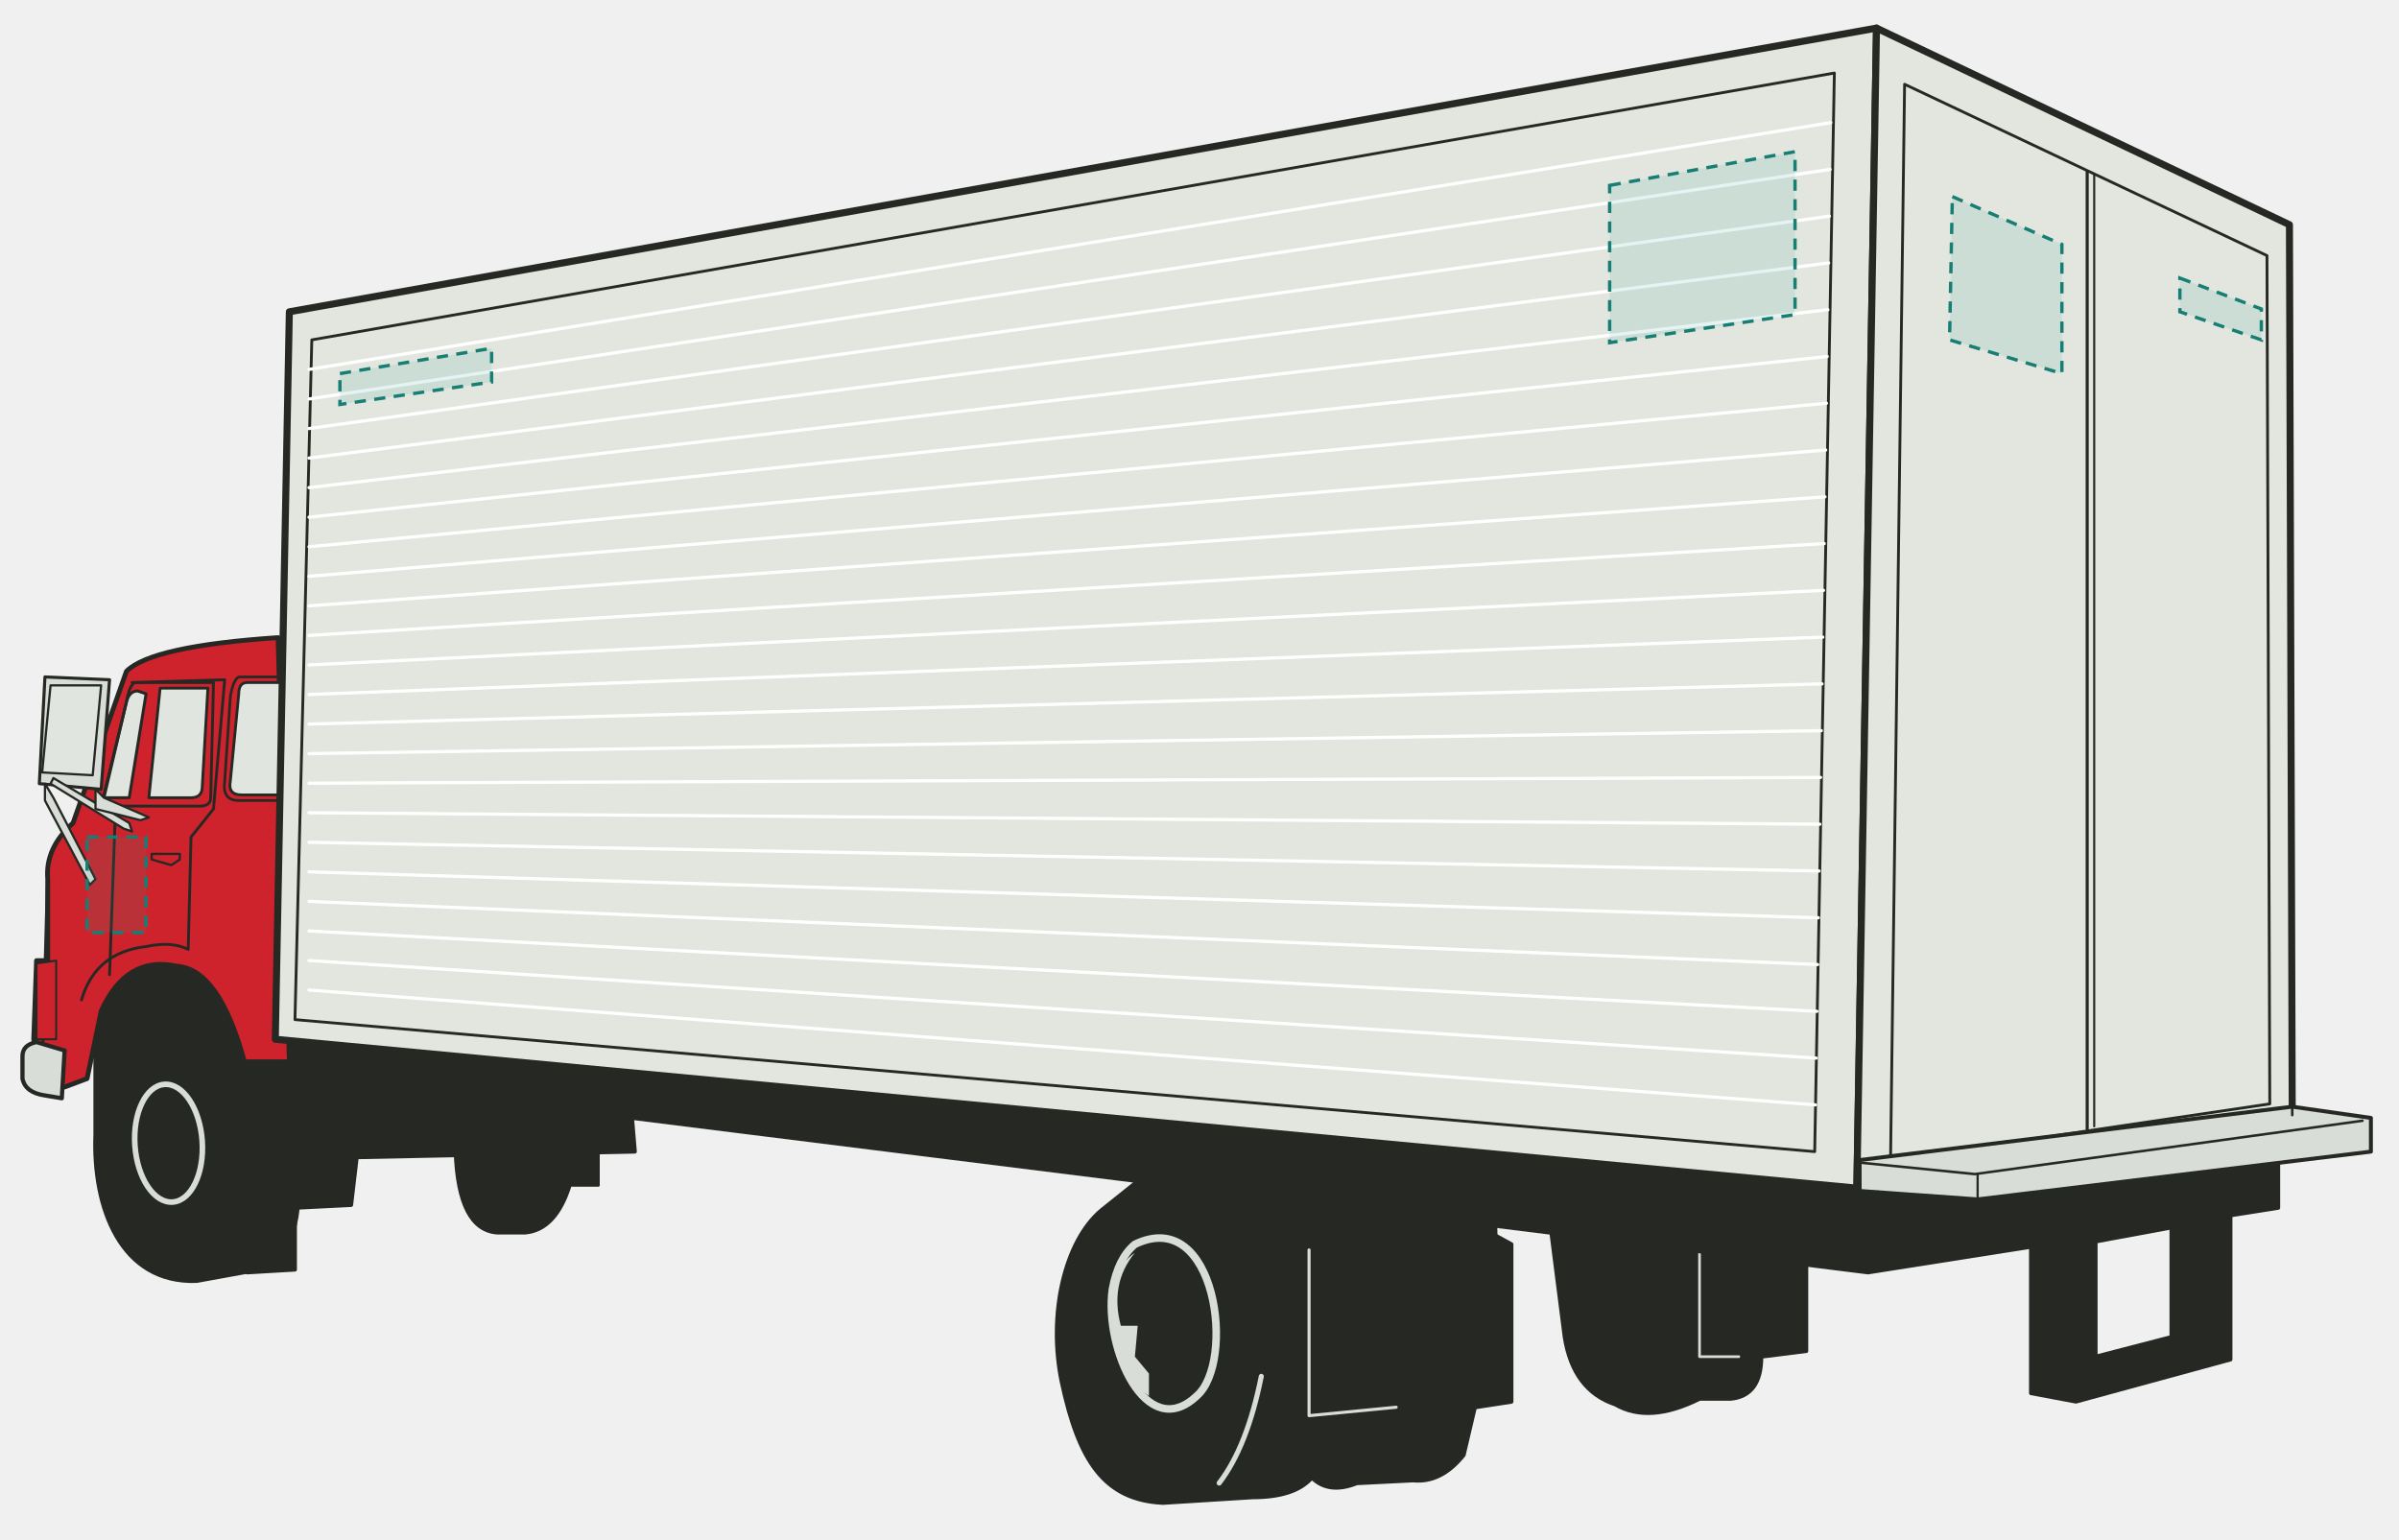
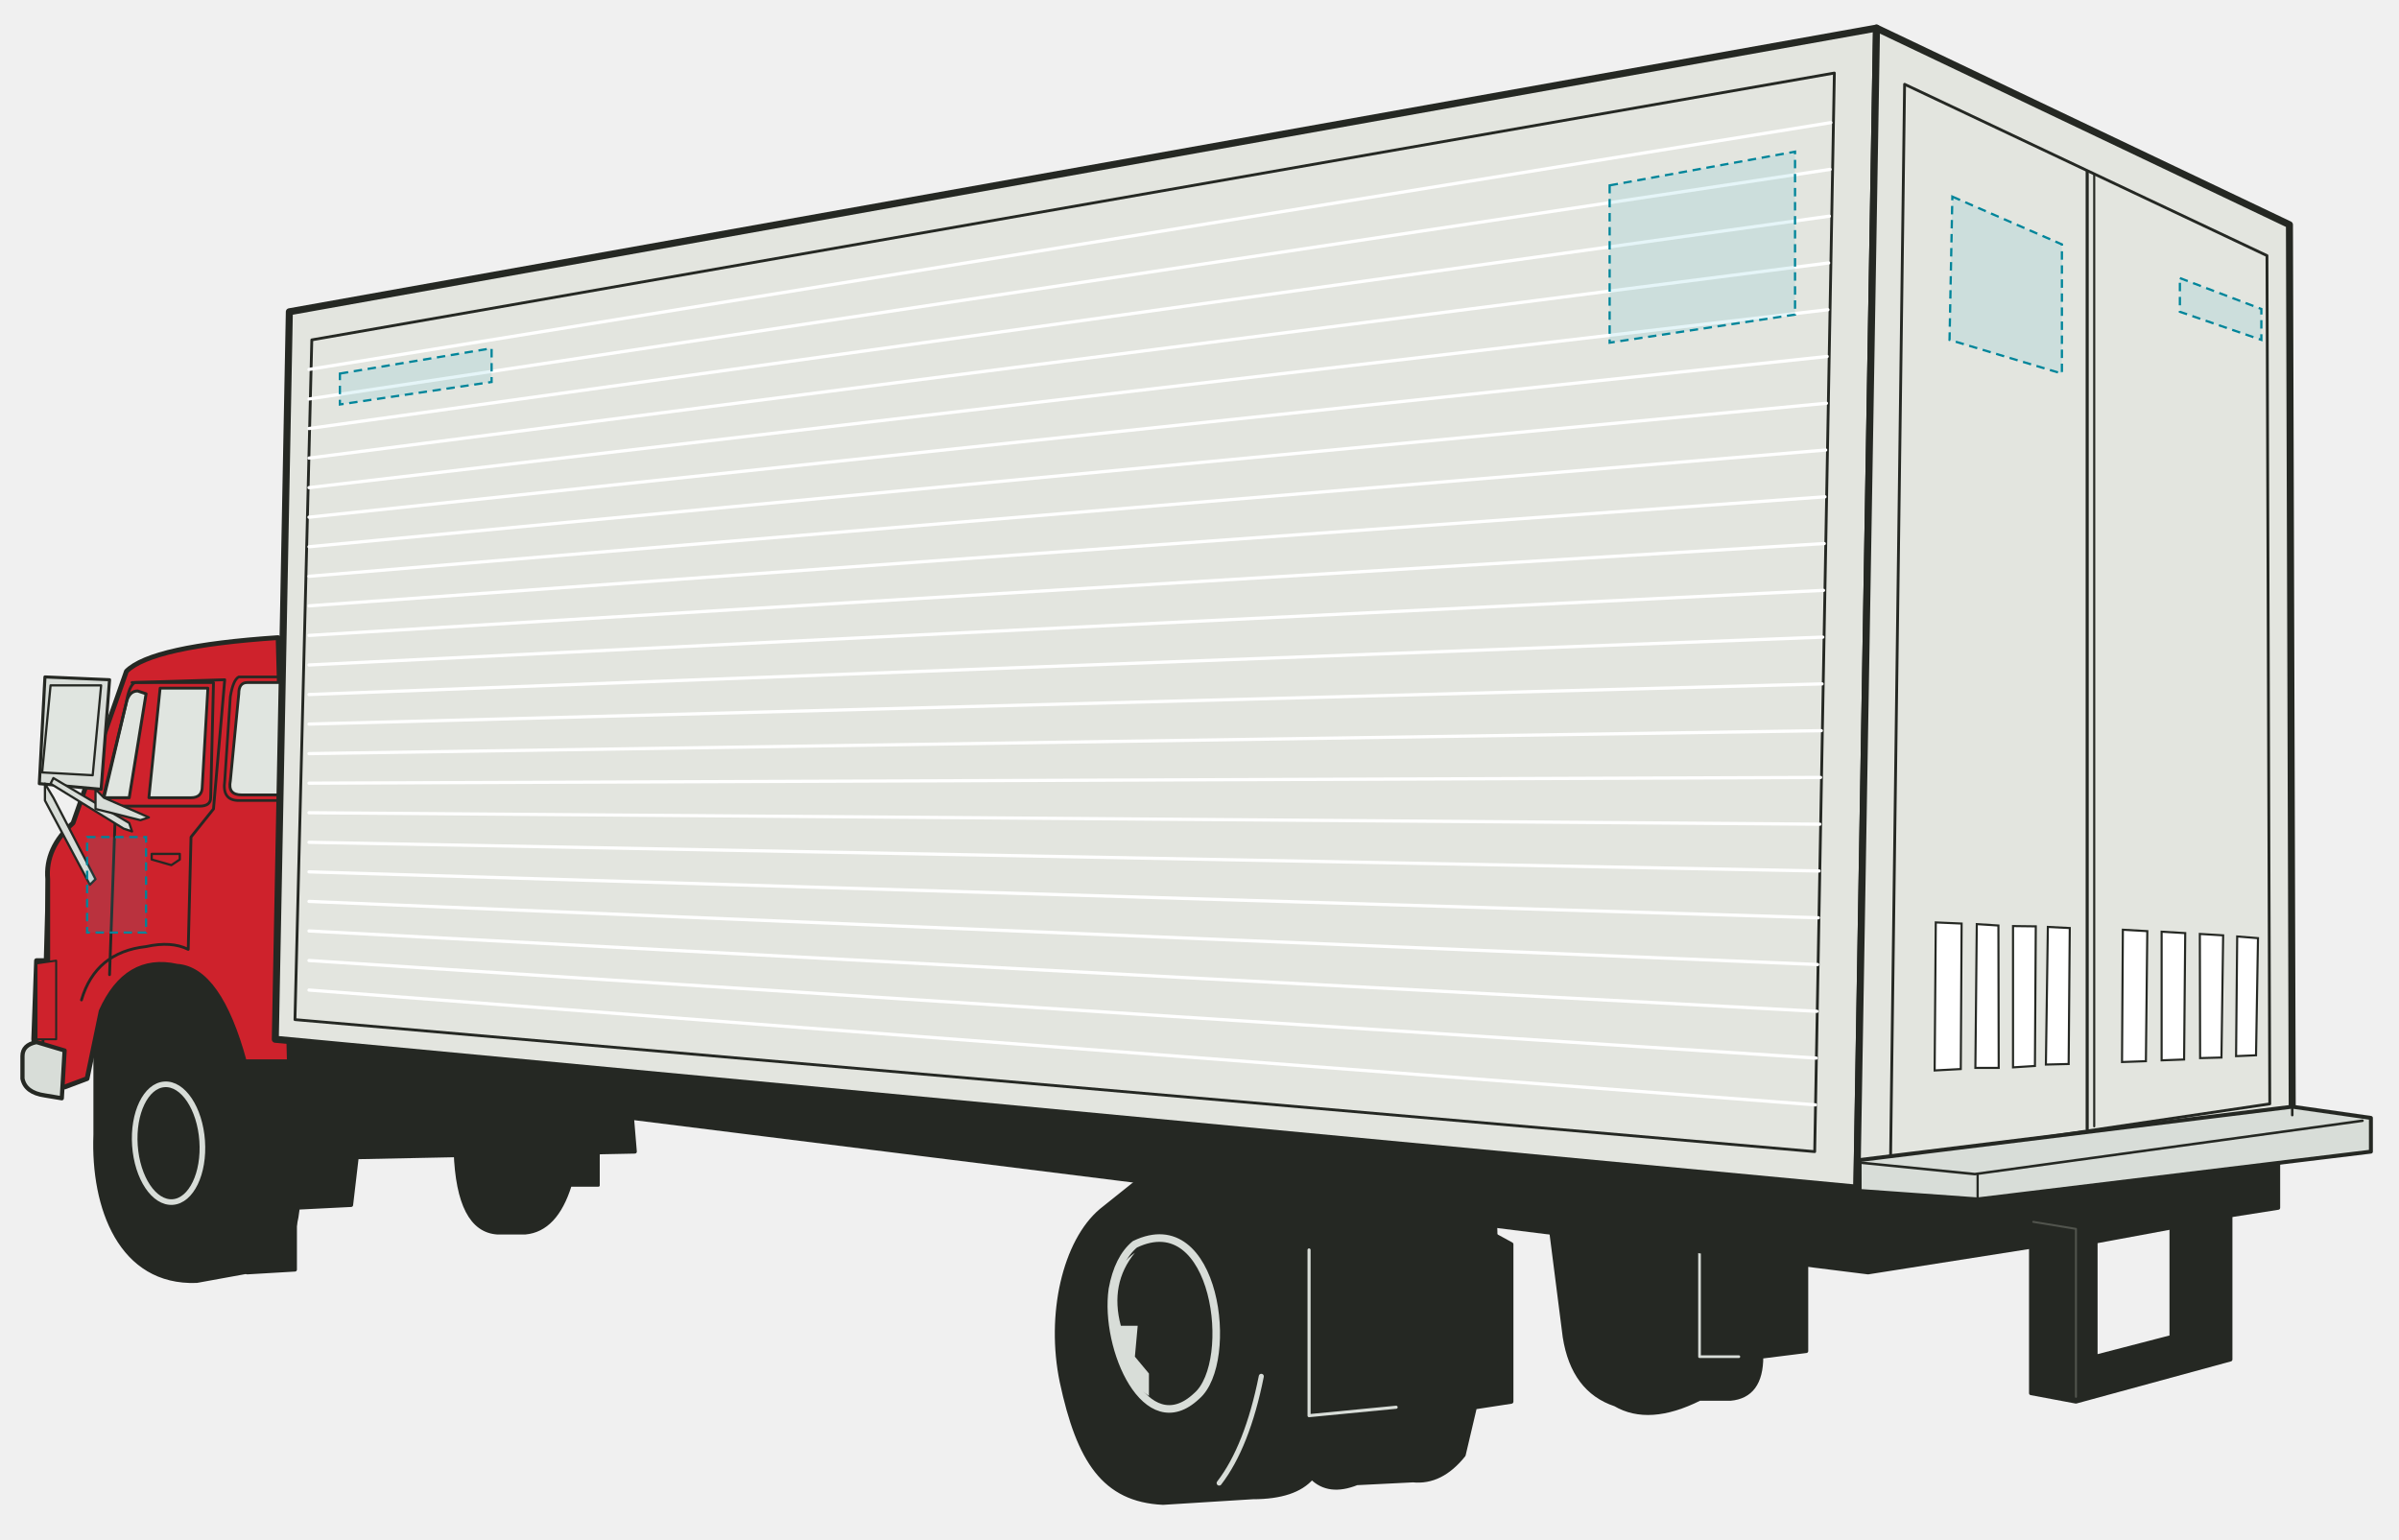
- <svg xmlns="http://www.w3.org/2000/svg" width="854" height="548" viewBox="45 457 854 548" version="1.1" data-asset="V12-truck-perspective" data-revision="source-reconstruction-20261018">
+ <svg xmlns="http://www.w3.org/2000/svg" width="854" height="548" viewBox="45 457 854 548" version="1.1" data-asset="V12-truck-perspective" data-revision="trailers-signs-r2">
  <g id="object" data-layer="object">
    <g id="object-assembly-1" data-layer="object">
      <g id="V12-source-undercarriage-running-gear" data-part="running-gear">
        <path id="V12-source-undercarriage-front-far-wheel-1" data-part="front-far-wheel" stroke-linejoin="round" stroke-linecap="round" d="M208 842 L258 845 L258 879 L248 879 Q243 895 232 896 L222 896 Q208 895 207 867 Z" fill="#252823" stroke="#252823" stroke-width="1" data-material="tyre" />
        <path id="V12-source-undercarriage-rear-far-wheels-2" data-part="rear-far-wheels" stroke-linejoin="round" stroke-linecap="round" d="M596 886 L688 885 L688 938 L672 940 Q672 954 661 955 L650 955 Q632 964 620 957 Q605 952 602 933 Z" fill="#252823" stroke="#252823" stroke-width="1.4" data-material="tyre" />
        <path id="V12-source-undercarriage-near-rear-wheel-depth-3" data-part="near-rear-wheel-depth" stroke-linejoin="round" stroke-linecap="round" d="M437 888 C424 899 418 925 423 949 C429 977 438 991 459 992 L491 990 Q506 990 512 983 Q518 989 528 985 L548 984 Q558 985 566 975 L570 958 L583 956 L583 900 L528 870 L457 872 Z" fill="#252823" stroke="#252823" stroke-width="1.5" data-material="tyre" />
        <path id="V12-source-undercarriage-near-rear-rim-4" data-part="near-rear-rim" stroke-linejoin="round" stroke-linecap="round" d="M449 900 C478 886 485 942 471 954 C453 971 438 937 441 916 Q443 905 449 900 Z" fill="none" stroke="#d8ddd8" stroke-width="2.7" />
        <path id="V12-source-undercarriage-near-rim-lip-5" data-part="near-rim-lip" stroke-linejoin="round" stroke-linecap="round" d="M449 903 Q440 914 444 929 L450 929 L449 940 L454 946 L454 954 Q441 945 440 926 Q439 910 449 903 Z" fill="#d8ddd8" stroke="none" stroke-width="0" data-material="metal" />
        <path id="V12-source-undercarriage-rear-outer-sidewall-6" data-part="rear-outer-sidewall" stroke-linejoin="round" stroke-linecap="round" d="M494 947 Q489 972 479 985" fill="none" stroke="#d8ddd8" stroke-width="1.8" />
        <path id="V12-source-undercarriage-near-mudflap-7" data-part="near-mudflap" stroke-linejoin="round" stroke-linecap="round" d="M508 870 L577 874 L579 954 L551 958 L551 965 L526 969 Q516 971 508 963 Z" fill="#252823" stroke="#252823" stroke-width="1" data-material="tyre" />
        <path id="V12-source-undercarriage-near-flap-light-edge-8" data-part="near-flap-light-edge" stroke-linejoin="round" stroke-linecap="round" d="M511 902 L511 961 L542 958" fill="none" stroke="#d8ddd8" stroke-width="1.1" />
        <path id="V12-source-undercarriage-far-flap-edge-9" data-part="far-flap-edge" stroke-linejoin="round" stroke-linecap="round" d="M650 898 L650 940 L664 940" fill="none" stroke="#d8ddd8" stroke-width="0.95" />
        <path id="V12-source-undercarriage-long-frame-10" data-part="long-frame" stroke-linejoin="round" stroke-linecap="round" d="M137 826 L710 878 L856 861 L856 887 L710 910 L270 855 L271 867 L172 869 L170 886 L150 887 L150 909 L133 910 Z" fill="#252823" stroke="#252823" stroke-width="1.4" data-material="tyre" />
-         <path id="V12-source-undercarriage-rear-u-step-11" data-part="rear-u-step" stroke-linejoin="round" stroke-linecap="round" d="M768 891 L839 886 L839 941 L784 956 L768 953 Z M791 899 L791 940 L818 933 L818 894 Z" fill="#252823" stroke="#252823" stroke-width="1.4" data-material="tyre" />
+         <path id="V12-source-undercarriage-rear-u-step-11" data-part="rear-u-step" stroke-linejoin="round" stroke-linecap="round" d="M768 891 L839 886 L839 941 L784 956 L768 953 Z M791 899 L791 940 L818 933 L818 894 Z" fill="#252823" stroke="#252823" stroke-width="1.4" data-material="tyre" fill-rule="evenodd" />
        <path id="V12-source-undercarriage-steering-tyre-12" data-part="steering-tyre" stroke-linejoin="round" stroke-linecap="round" d="M79 834 C76 812 85 797 104 797 Q119 797 128 810 L148 843 L151 875 Q153 903 137 909 L115 913 C88 914 78 887 79 861 Z" fill="#252823" stroke="#252823" stroke-width="1.5" data-material="tyre" />
        <ellipse id="V12-source-undercarriage-steering-rim-13" data-part="steering-rim" stroke-linejoin="round" stroke-linecap="round" cx="105" cy="864" rx="12" ry="21" fill="none" stroke="#d8ddd8" stroke-width="2" transform="rotate(-4 105 864)" data-material="none" />
+         <path id="V12-truck-perspective-rear-step-side-depth" d="M768.8 892.0 L784.0 894.5 L784.0 954.3" fill="none" stroke="#51544d" stroke-width="0.7" stroke-linecap="round" stroke-linejoin="round" data-part="V12-truck-perspective-rear-step-side-depth" />
      </g>
      <g id="V12-source-undercarriage-cab" data-part="cab">
        <path id="V12-source-undercarriage-shell-14" data-part="shell" stroke-linejoin="round" stroke-linecap="round" d="M57 827 L58 799 L62 799 L62 770 Q61 759 71 750 L90 696 Q99 687 144 684 L148 835 L132 835 Q123 802 108 801 Q90 797 81 817 L76 841 L68 844 L59 842 Z" fill="#ce222c" stroke="#252823" stroke-width="1.7" data-material="paint" />
        <path id="V12-source-undercarriage-cab-door-15" data-part="cab-door" stroke-linejoin="round" stroke-linecap="round" d="M86 748 L84 804 M92 700 L125 699 L121 745 L113 755 L112 795 M62 765 L60 839 M74 813 Q79 796 97 794 Q106 792 112 795" fill="none" stroke="#252823" stroke-width="1" />
        <path id="V12-source-undercarriage-front-quarter-light-16" data-part="front-quarter-light" stroke-linejoin="round" stroke-linecap="round" d="M94 703 Q91 703 90 707 L82 741 L91 741 L97 704 Z" fill="#e0e5e0" stroke="#252823" stroke-width="1.05" data-material="glass" />
        <path id="V12-source-undercarriage-main-side-light-17" data-part="main-side-light" stroke-linejoin="round" stroke-linecap="round" d="M102 702 L119 702 L117 737 Q117 741 113 741 L98 741 Z" fill="#e0e5e0" stroke="#252823" stroke-width="1" data-material="glass" />
        <path id="V12-source-undercarriage-side-glazing-surround-18" data-part="side-glazing-surround" stroke-linejoin="round" stroke-linecap="round" d="M93 700 L121 700 L120 741 Q120 744 116 744 L81 744 L90 707 Q91 701 93 700" fill="none" stroke="#252823" stroke-width="1" />
        <path id="V12-source-undercarriage-rear-cab-pane-19" data-part="rear-cab-pane" stroke-linejoin="round" stroke-linecap="round" d="M133 700 L147 700 L147 740 L131 740 Q126 740 127 735 L130 704 Q130 700 133 700 Z" fill="#e0e5e0" stroke="#252823" stroke-width="1" data-material="glass" />
        <path id="V12-source-undercarriage-rear-pane-gasket-20" data-part="rear-pane-gasket" stroke-linejoin="round" stroke-linecap="round" d="M130 698 L148 698 L148 742 L130 742 Q124 742 125 735 L127 705 Q128 699 130 698" fill="none" stroke="#252823" stroke-width="0.95" />
        <path id="V12-source-undercarriage-bumper-21" data-part="bumper" stroke-linejoin="round" stroke-linecap="round" d="M58 828 Q53 829 53 833 L53 841 Q54 846 61 847 L67 848 L68 831 Z" fill="#d8ddd8" stroke="#252823" stroke-width="1.5" data-material="metal" />
        <path id="V12-source-undercarriage-upper-front-lamp-22" data-part="upper-front-lamp" stroke-linejoin="round" stroke-linecap="round" d="M58 800 L65 799 L65 827 L58 827 Z" fill="#ce222c" stroke="#252823" stroke-width="0.7" data-material="paint" />
        <path id="V12-source-undercarriage-door-handle-23" data-part="door-handle" stroke-linejoin="round" stroke-linecap="round" d="M99 761 L109 761 L109 763 L106 765 L99 763 Z" fill="#ce222c" stroke="#252823" stroke-width="0.8" data-material="paint" />
        <path id="V12-source-undercarriage-mirror-head-24" data-part="mirror-head" stroke-linejoin="round" stroke-linecap="round" d="M61 698 L84 699 L81 738 L59 736 Z" fill="#d8ddd8" stroke="#252823" stroke-width="1.1" data-material="metal" />
        <path id="V12-source-undercarriage-mirror-face-25" data-part="mirror-face" stroke-linejoin="round" stroke-linecap="round" d="M63 701 L81 701 L78 733 L60 732 Z" fill="#e0e5e0" stroke="#252823" stroke-width="0.8" data-material="glass" />
        <path id="V12-source-undercarriage-mirror-upper-stay-26" data-part="mirror-upper-stay" stroke-linejoin="round" stroke-linecap="round" d="M63 736 L89 752 L92 753 L91 750 L64 734 Z" fill="#d8ddd8" stroke="#252823" stroke-width="0.8" data-material="metal" />
        <path id="V12-source-undercarriage-mirror-lower-stay-27" data-part="mirror-lower-stay" stroke-linejoin="round" stroke-linecap="round" d="M61 736 L61 742 L77 772 L79 770 L64 741 Z" fill="#d8ddd8" stroke="#252823" stroke-width="0.8" data-material="metal" />
        <path id="V12-source-undercarriage-mirror-other-stay-28" data-part="mirror-other-stay" stroke-linejoin="round" stroke-linecap="round" d="M79 738 L79 745 L95 749 L98 748 L82 741 Z" fill="#d8ddd8" stroke="#252823" stroke-width="0.8" data-material="metal" />
      </g>
    </g>
    <g id="boxtruck-cargo-box" data-part="cargo-box">
      <path id="boxtruck-side-wall-24" data-part="side-wall" stroke-linejoin="round" stroke-linecap="round" d="M148 568 L713 467 L706 880 L143 827 Z" fill="#e3e5df" stroke="#252823" stroke-width="2.5" data-material="cargo" />
      <path id="boxtruck-rear-face-25" data-part="rear-face" stroke-linejoin="round" stroke-linecap="round" d="M713 467 L860 537 L861 855 L706 880 Z" fill="#e3e5df" stroke="#252823" stroke-width="2.5" data-material="cargo" />
      <path id="boxtruck-side-inset-26" data-part="side-inset" stroke-linejoin="round" stroke-linecap="round" d="M156 578 L698 483 L691 867 L150 820 Z" fill="none" stroke="#252823" stroke-width="1" />
      <path id="boxtruck-rear-door-frame-27" data-part="rear-door-frame" stroke-linejoin="round" stroke-linecap="round" d="M723 487 L852 548 L853 850 L718 870 Z" fill="none" stroke="#252823" stroke-width="1" />
      <line id="boxtruck-rear-door-split-28" data-part="rear-door-split" stroke-linejoin="round" stroke-linecap="round" x1="788" y1="518" x2="788" y2="859" stroke="#252823" stroke-width="1.1" />
-       <path id="boxtruck-rear-platform-50" data-part="rear-platform" stroke-linejoin="round" stroke-linecap="round" d="M707 870 L861 851 L889 855 L889 867 L749 884 L707 881 Z" fill="#d8ddd8" stroke="#252823" stroke-width="1.4" data-material="metal" sw="1.55" />
+       <path id="boxtruck-rear-platform-50" data-part="rear-platform" stroke-linejoin="round" stroke-linecap="round" d="M707 870 L861 851 L889 855 L889 867 L749 884 L707 881 Z" fill="#d8ddd8" stroke="#252823" stroke-width="1.4" data-material="metal" />
      <line id="boxtruck-platform-edge-51" data-part="platform-edge" stroke-linejoin="round" stroke-linecap="round" x1="749" y1="875" x2="749" y2="884" stroke="#252823" stroke-width="0.8" />
    </g>
    <g id="boxtruck-rear-door-joint" data-part="rear-door-joint">
      <line id="boxtruck-second-centre-line-60" data-part="second-centre-line" stroke-linejoin="round" stroke-linecap="round" x1="790.5" y1="519" x2="790.5" y2="858" stroke="#252823" stroke-width="0.75" />
    </g>
    <g id="boxtruck-source-cargo-ribs" data-part="source-cargo-ribs">
      <line id="boxtruck-formed-side-rib-61" data-part="formed-side-rib" stroke-linejoin="round" stroke-linecap="round" x1="155" y1="588.522" x2="696.739" y2="500.652" stroke="#ffffff" stroke-width="1.15" />
      <line id="boxtruck-formed-side-rib-62" data-part="formed-side-rib" stroke-linejoin="round" stroke-linecap="round" x1="155" y1="599.043" x2="696.478" y2="517.304" stroke="#ffffff" stroke-width="1.15" />
      <line id="boxtruck-formed-side-rib-63" data-part="formed-side-rib" stroke-linejoin="round" stroke-linecap="round" x1="155" y1="609.565" x2="696.217" y2="533.957" stroke="#ffffff" stroke-width="1.15" />
      <line id="boxtruck-formed-side-rib-64" data-part="formed-side-rib" stroke-linejoin="round" stroke-linecap="round" x1="155" y1="620.087" x2="695.957" y2="550.609" stroke="#ffffff" stroke-width="1.15" />
      <line id="boxtruck-formed-side-rib-65" data-part="formed-side-rib" stroke-linejoin="round" stroke-linecap="round" x1="155" y1="630.609" x2="695.696" y2="567.261" stroke="#ffffff" stroke-width="1.15" />
      <line id="boxtruck-formed-side-rib-66" data-part="formed-side-rib" stroke-linejoin="round" stroke-linecap="round" x1="155" y1="641.13" x2="695.435" y2="583.913" stroke="#ffffff" stroke-width="1.15" />
      <line id="boxtruck-formed-side-rib-67" data-part="formed-side-rib" stroke-linejoin="round" stroke-linecap="round" x1="155" y1="651.652" x2="695.174" y2="600.565" stroke="#ffffff" stroke-width="1.15" />
      <line id="boxtruck-formed-side-rib-68" data-part="formed-side-rib" stroke-linejoin="round" stroke-linecap="round" x1="155" y1="662.174" x2="694.913" y2="617.217" stroke="#ffffff" stroke-width="1.15" />
      <line id="boxtruck-formed-side-rib-69" data-part="formed-side-rib" stroke-linejoin="round" stroke-linecap="round" x1="155" y1="672.696" x2="694.652" y2="633.87" stroke="#ffffff" stroke-width="1.15" />
      <line id="boxtruck-formed-side-rib-70" data-part="formed-side-rib" stroke-linejoin="round" stroke-linecap="round" x1="155" y1="683.217" x2="694.391" y2="650.522" stroke="#ffffff" stroke-width="1.15" />
      <line id="boxtruck-formed-side-rib-71" data-part="formed-side-rib" stroke-linejoin="round" stroke-linecap="round" x1="155" y1="693.739" x2="694.13" y2="667.174" stroke="#ffffff" stroke-width="1.15" />
      <line id="boxtruck-formed-side-rib-72" data-part="formed-side-rib" stroke-linejoin="round" stroke-linecap="round" x1="155" y1="704.261" x2="693.87" y2="683.826" stroke="#ffffff" stroke-width="1.15" />
      <line id="boxtruck-formed-side-rib-73" data-part="formed-side-rib" stroke-linejoin="round" stroke-linecap="round" x1="155" y1="714.783" x2="693.609" y2="700.478" stroke="#ffffff" stroke-width="1.15" />
      <line id="boxtruck-formed-side-rib-74" data-part="formed-side-rib" stroke-linejoin="round" stroke-linecap="round" x1="155" y1="725.304" x2="693.348" y2="717.13" stroke="#ffffff" stroke-width="1.15" />
      <line id="boxtruck-formed-side-rib-75" data-part="formed-side-rib" stroke-linejoin="round" stroke-linecap="round" x1="155" y1="735.826" x2="693.087" y2="733.783" stroke="#ffffff" stroke-width="1.15" />
      <line id="boxtruck-formed-side-rib-76" data-part="formed-side-rib" stroke-linejoin="round" stroke-linecap="round" x1="155" y1="746.348" x2="692.826" y2="750.435" stroke="#ffffff" stroke-width="1.15" />
      <line id="boxtruck-formed-side-rib-77" data-part="formed-side-rib" stroke-linejoin="round" stroke-linecap="round" x1="155" y1="756.87" x2="692.565" y2="767.087" stroke="#ffffff" stroke-width="1.15" />
      <line id="boxtruck-formed-side-rib-78" data-part="formed-side-rib" stroke-linejoin="round" stroke-linecap="round" x1="155" y1="767.391" x2="692.304" y2="783.739" stroke="#ffffff" stroke-width="1.15" />
      <line id="boxtruck-formed-side-rib-79" data-part="formed-side-rib" stroke-linejoin="round" stroke-linecap="round" x1="155" y1="777.913" x2="692.043" y2="800.391" stroke="#ffffff" stroke-width="1.15" />
      <line id="boxtruck-formed-side-rib-80" data-part="formed-side-rib" stroke-linejoin="round" stroke-linecap="round" x1="155" y1="788.435" x2="691.783" y2="817.043" stroke="#ffffff" stroke-width="1.15" />
      <line id="boxtruck-formed-side-rib-81" data-part="formed-side-rib" stroke-linejoin="round" stroke-linecap="round" x1="155" y1="798.957" x2="691.522" y2="833.696" stroke="#ffffff" stroke-width="1.15" />
      <line id="boxtruck-formed-side-rib-82" data-part="formed-side-rib" stroke-linejoin="round" stroke-linecap="round" x1="155" y1="809.478" x2="691.261" y2="850.348" stroke="#ffffff" stroke-width="1.15" />
    </g>
    <g id="boxtruck-platform-upper-plane" data-part="platform-upper-plane">
      <path id="boxtruck-upper-edge-83" data-part="upper-edge" stroke-linejoin="round" stroke-linecap="round" d="M708 871 L748 875 L886 856 M861 851 L861 854" fill="none" stroke="#252823" stroke-width="0.9" />
    </g>
  </g>
+   <g id="applied-markings" data-layer="applied-markings">
+     <polygon id="V12-truck-perspective-rear-reflector-01" points="734.1,785.4 743.3,785.8 743.0,837.6 733.7,838.1" fill="#ffffff" stroke="#252823" stroke-width="0.75" data-part="rear-door-reflector" data-role="applied-reflector-not-aperture" data-material="reflector" />
+     <polygon id="V12-truck-perspective-rear-reflector-02" points="748.7,786.0 756.4,786.5 756.5,837.2 748.2,837.2" fill="#ffffff" stroke="#252823" stroke-width="0.75" data-part="rear-door-reflector" data-role="applied-reflector-not-aperture" data-material="reflector" />
+     <polygon id="V12-truck-perspective-rear-reflector-03" points="761.6,786.7 769.7,786.8 769.4,836.5 761.6,837.0" fill="#ffffff" stroke="#252823" stroke-width="0.75" data-part="rear-door-reflector" data-role="applied-reflector-not-aperture" data-material="reflector" />
+     <polygon id="V12-truck-perspective-rear-reflector-04" points="774.0,787.0 781.8,787.4 781.4,835.8 773.3,836.0" fill="#ffffff" stroke="#252823" stroke-width="0.75" data-part="rear-door-reflector" data-role="applied-reflector-not-aperture" data-material="reflector" />
+     <polygon id="V12-truck-perspective-rear-reflector-05" points="800.7,788.0 809.4,788.5 808.9,834.8 800.4,835.1" fill="#ffffff" stroke="#252823" stroke-width="0.75" data-part="rear-door-reflector" data-role="applied-reflector-not-aperture" data-material="reflector" />
+     <polygon id="V12-truck-perspective-rear-reflector-06" points="814.5,788.7 822.9,789.2 822.5,834.2 814.5,834.5" fill="#ffffff" stroke="#252823" stroke-width="0.75" data-part="rear-door-reflector" data-role="applied-reflector-not-aperture" data-material="reflector" />
+     <polygon id="V12-truck-perspective-rear-reflector-07" points="828.1,789.5 836.4,790.0 835.8,833.5 828.2,833.7" fill="#ffffff" stroke="#252823" stroke-width="0.75" data-part="rear-door-reflector" data-role="applied-reflector-not-aperture" data-material="reflector" />
+     <polygon id="V12-truck-perspective-rear-reflector-08" points="841.4,790.4 848.8,791.0 848.1,832.7 841.0,833.0" fill="#ffffff" stroke="#252823" stroke-width="0.75" data-part="rear-door-reflector" data-role="applied-reflector-not-aperture" data-material="reflector" />
+   </g>
  <g id="branding" data-layer="branding" aria-label="Insert replacement identity artwork here" />
-   <g id="branding-zones" data-layer="guides">
-     <polygon id="zone-cab-signature" points="76,755 97,755 97,789 76,789" fill="#24a494" fill-opacity=".12" stroke="#167e73" stroke-width="1.19" stroke-dasharray="4 3" data-zone="cab-signature" />
-     <polygon id="zone-side-box-signature" points="618,523 684,511 684,569 618,579" fill="#24a494" fill-opacity=".12" stroke="#167e73" stroke-width="1.19" stroke-dasharray="4 3" data-zone="side-box-signature" />
-     <polygon id="zone-rear-box-signature" points="740,527 779,544 779,590 739,578" fill="#24a494" fill-opacity=".12" stroke="#167e73" stroke-width="1.19" stroke-dasharray="4 3" data-zone="rear-box-signature" />
-     <polygon id="zone-side-unit" points="166,590 220,581 220,593 166,601" fill="#24a494" fill-opacity=".12" stroke="#167e73" stroke-width="1.19" stroke-dasharray="4 3" data-zone="side-unit" />
-     <polygon id="zone-rear-unit" points="821,556 850,567 850,578 821,568" fill="#24a494" fill-opacity=".12" stroke="#167e73" stroke-width="1.19" stroke-dasharray="4 3" data-zone="rear-unit" />
+   <g id="branding-guides" data-layer="branding-guides">
+     <polygon id="guide-cab-signature" points="76,755 97,755 97,789 76,789" fill="#24abc4" fill-opacity=".12" stroke="#00859a" stroke-width="0.8" stroke-dasharray="3 2" data-role="guide" />
+     <polygon id="guide-side-box-signature" points="618,523 684,511 684,569 618,579" fill="#24abc4" fill-opacity=".12" stroke="#00859a" stroke-width="0.8" stroke-dasharray="3 2" data-role="guide" />
+     <polygon id="guide-rear-box-signature" points="740,527 779,544 779,590 739,578" fill="#24abc4" fill-opacity=".12" stroke="#00859a" stroke-width="0.8" stroke-dasharray="3 2" data-role="guide" />
+     <polygon id="guide-side-unit" points="166,590 220,581 220,593 166,601" fill="#24abc4" fill-opacity=".12" stroke="#00859a" stroke-width="0.8" stroke-dasharray="3 2" data-role="guide" />
+     <polygon id="guide-rear-unit" points="821,556 850,567 850,578 821,568" fill="#24abc4" fill-opacity=".12" stroke="#00859a" stroke-width="0.8" stroke-dasharray="3 2" data-role="guide" />
  </g>
</svg>
